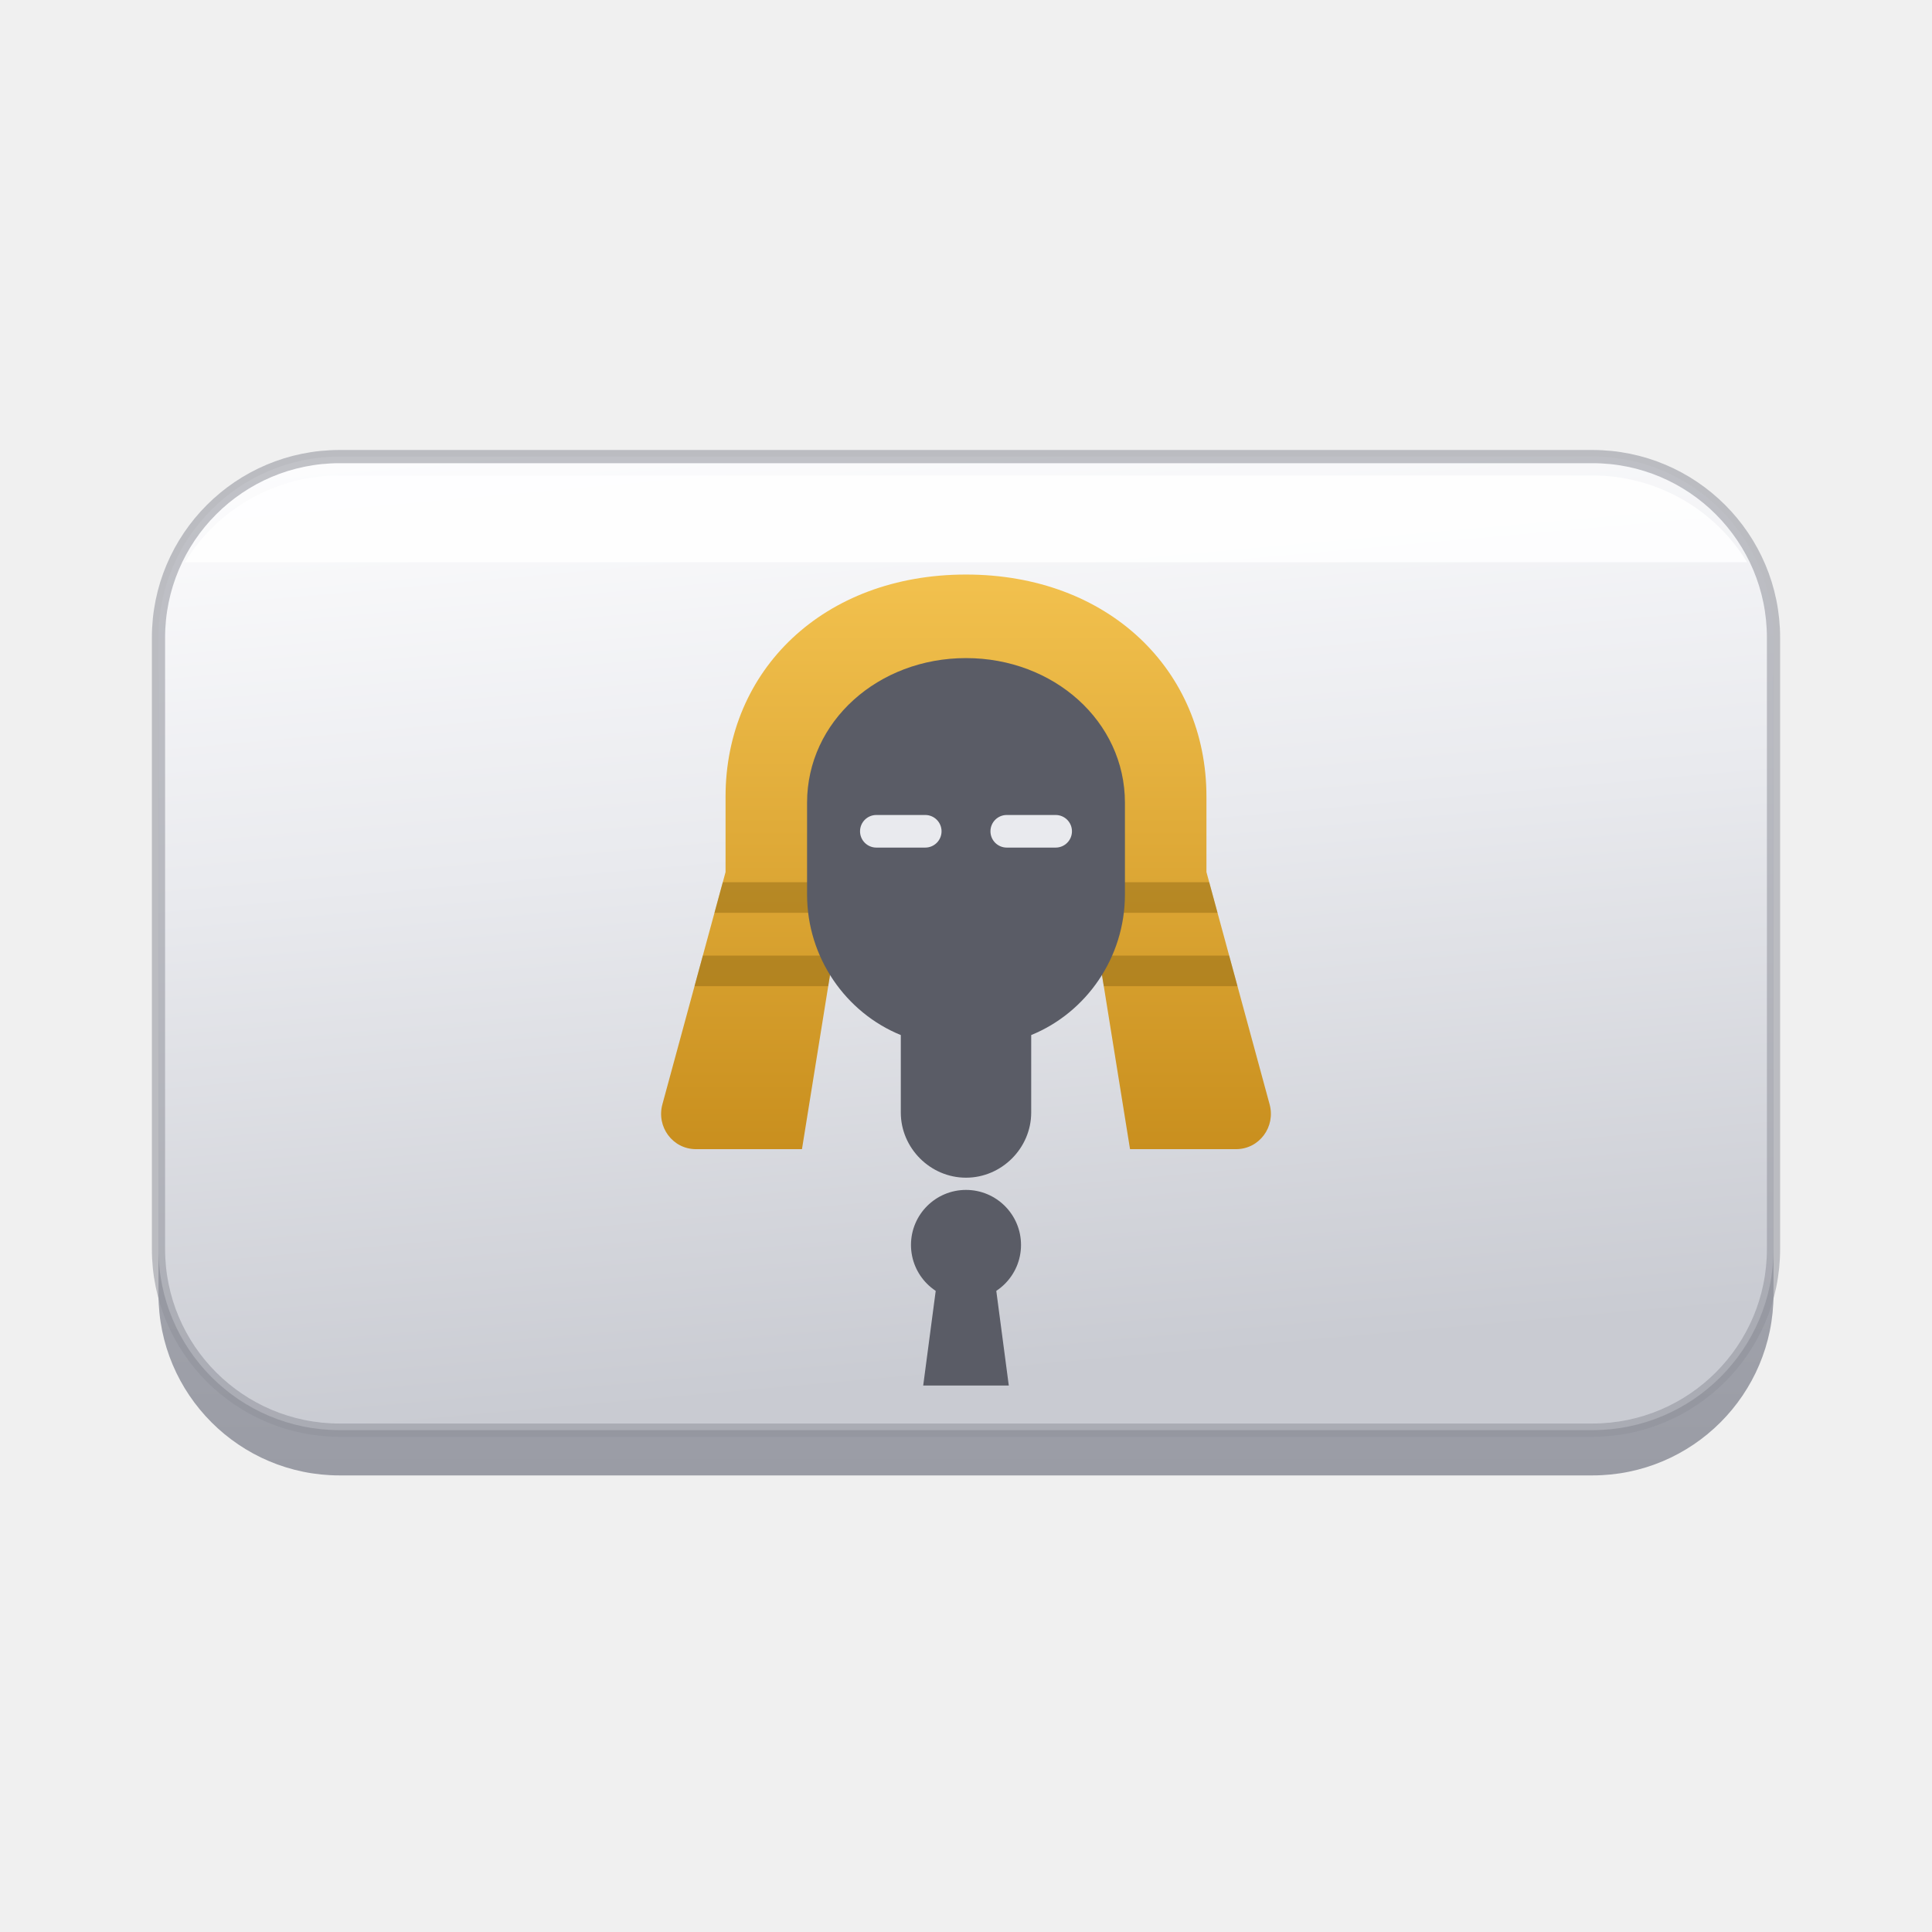
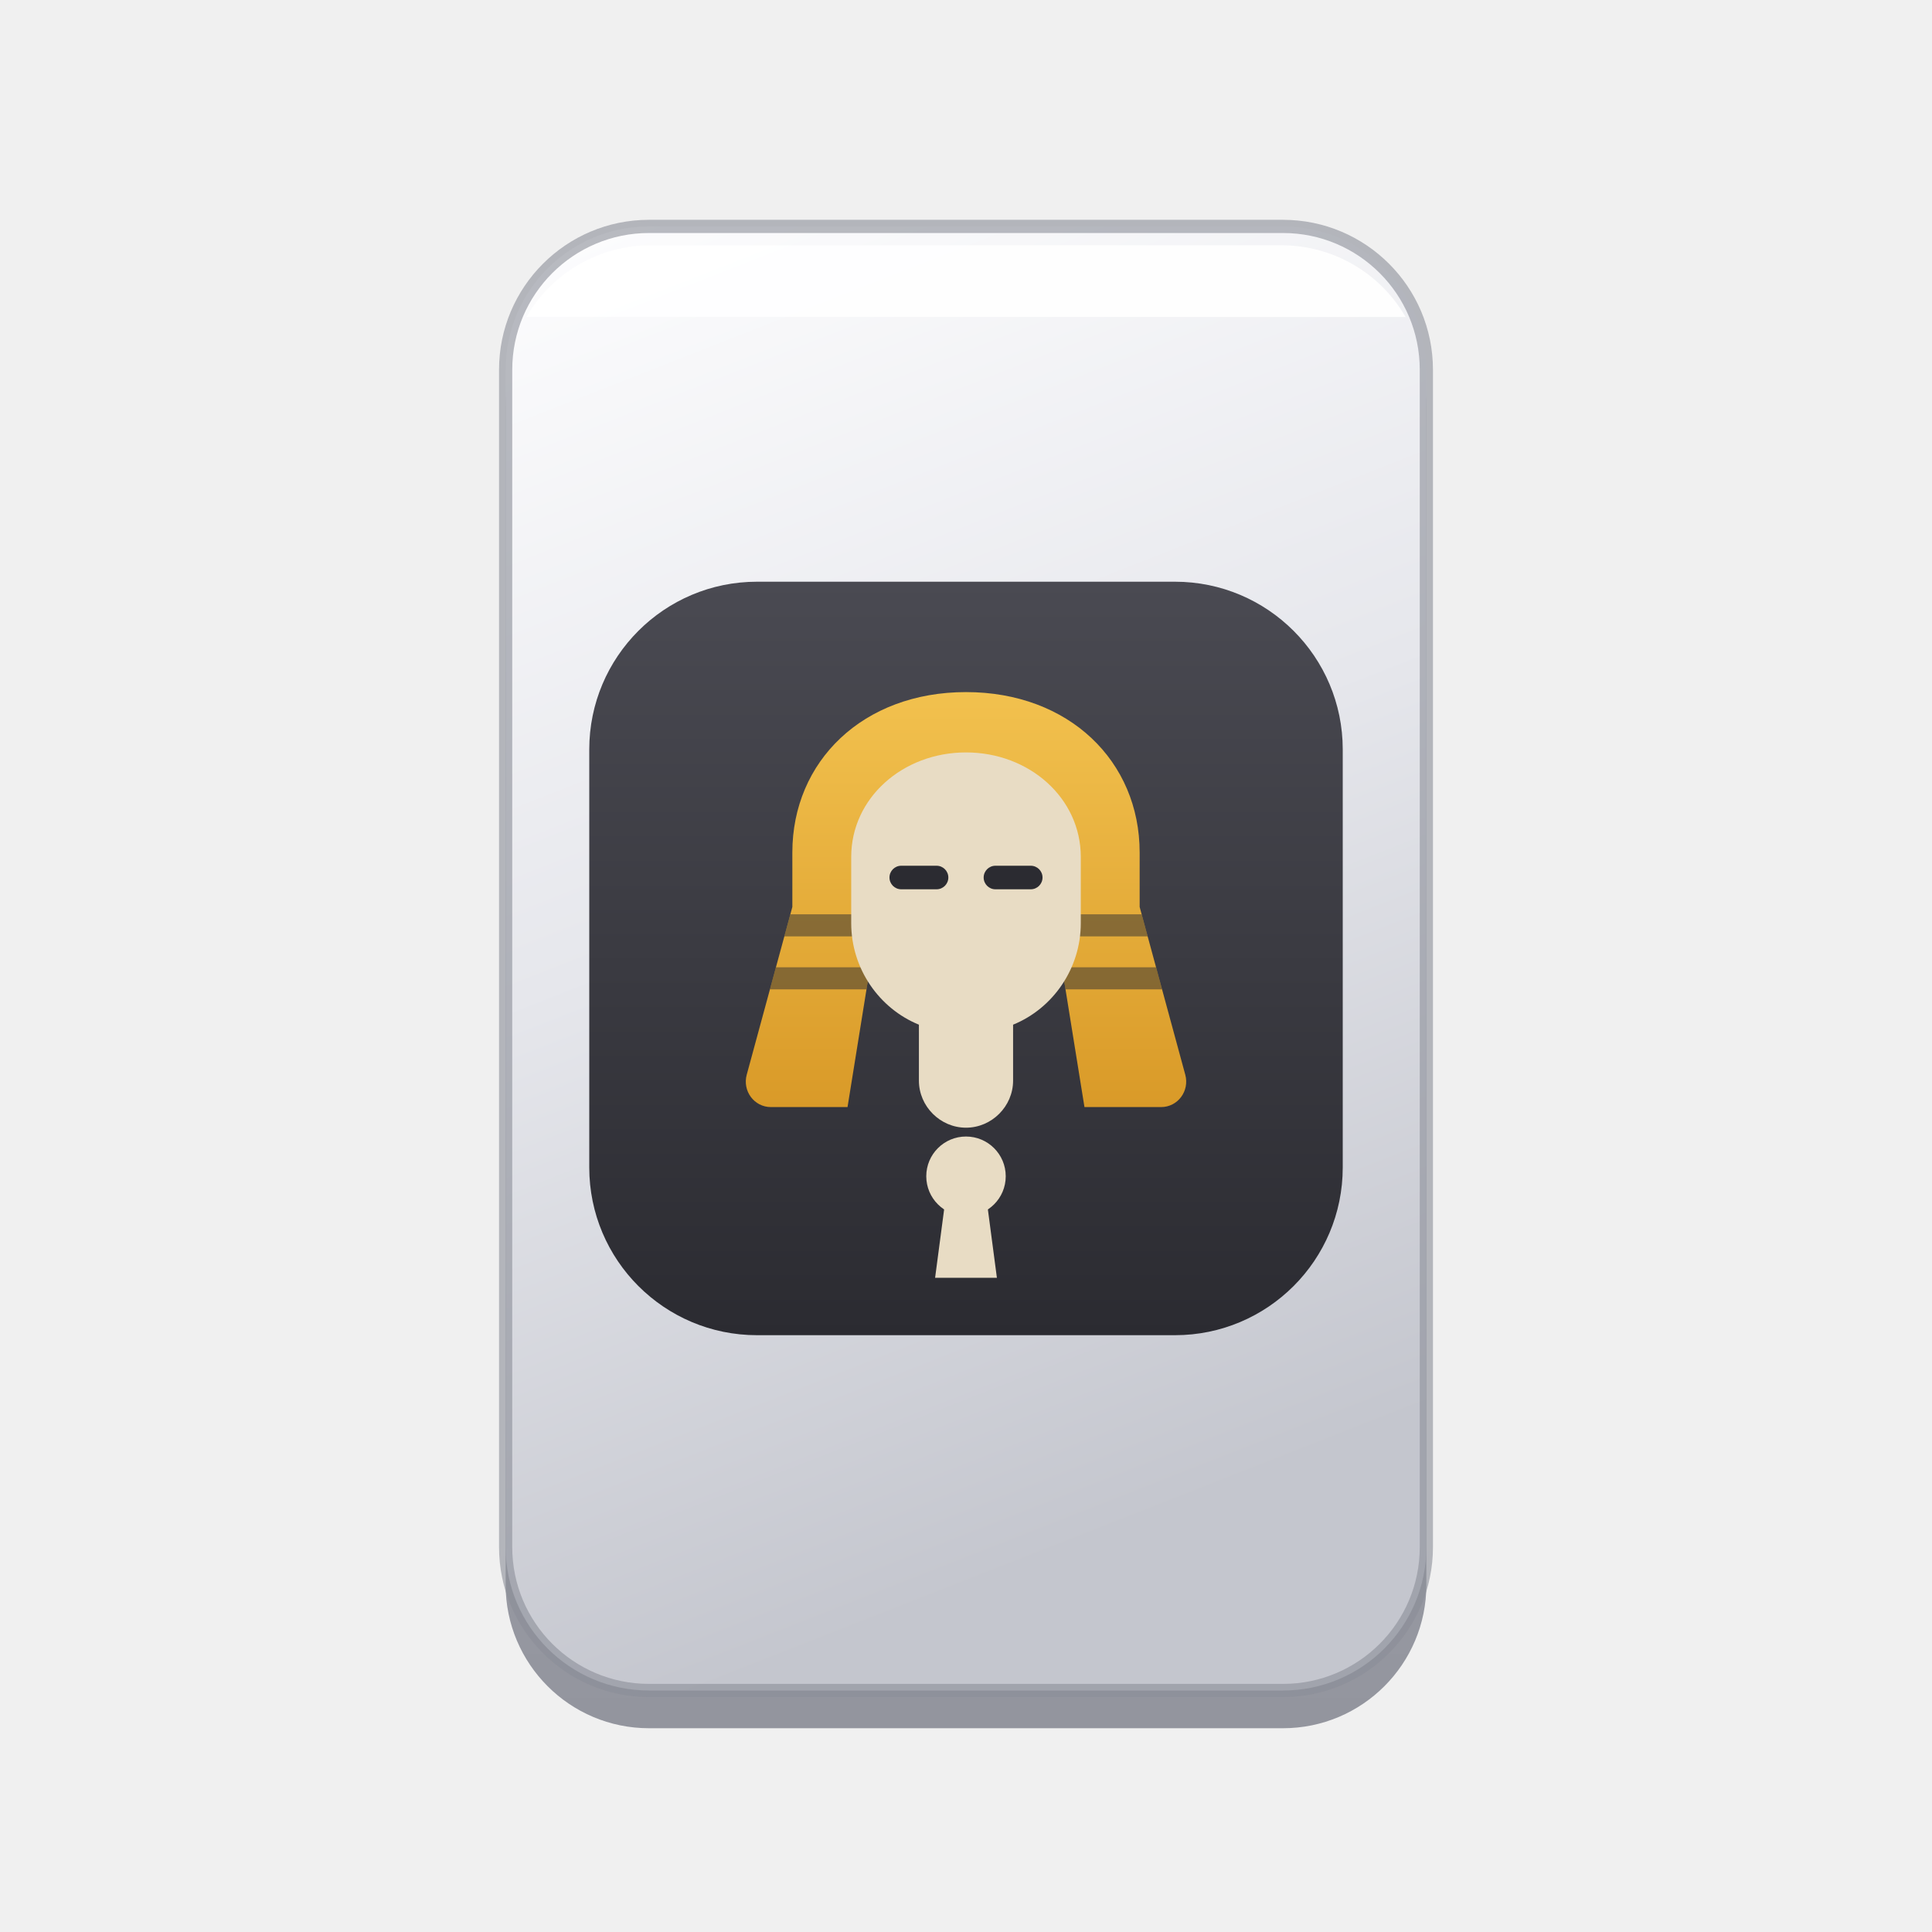
<svg xmlns="http://www.w3.org/2000/svg" viewBox="0 0 1024 1024" width="1024" height="1024">
  <defs>
-     <linearGradient id="metal" x1="0" y1="0" x2="0.15" y2="1">
+     <linearGradient id="metal" x1="0" y1="0" x2="0.25" y2="1">
      <stop offset="0" stop-color="#fdfdfe" />
-       <stop offset="0.45" stop-color="#e9eaee" />
-       <stop offset="1" stop-color="#c9cbd2" />
+       <stop offset="0.5" stop-color="#e6e7ec" />
+       <stop offset="1" stop-color="#c4c6ce" />
    </linearGradient>
    <linearGradient id="canto" x1="0" y1="0" x2="0" y2="1">
-       <stop offset="0" stop-color="#b8bac2" />
-       <stop offset="1" stop-color="#9a9ca5" />
+       <stop offset="0" stop-color="#b4b6bf" />
+       <stop offset="1" stop-color="#93959e" />
+     </linearGradient>
+     <linearGradient id="piedra" x1="0" y1="0" x2="0" y2="1">
+       <stop offset="0" stop-color="#4a4a52" />
+       <stop offset="1" stop-color="#2b2b31" />
    </linearGradient>
    <linearGradient id="oro" x1="0" y1="0" x2="0" y2="1">
      <stop offset="0" stop-color="#f2c14e" />
-       <stop offset="1" stop-color="#c98f1e" />
+       <stop offset="1" stop-color="#d99a28" />
    </linearGradient>
    <path id="tocado" d="M512 150c-140 0-236 94-236 218v74l-62 228c-6 22 10 44 33 44h104l38-236h246l38 236h104c23 0 39-22 33-44l-62-228v-74c0-124-96-218-236-218z" />
    <clipPath id="soloTocado">
      <use href="#tocado" />
    </clipPath>
  </defs>
  <g>
-     <rect x="84" y="266" width="856" height="516" rx="96" fill="url(#canto)" />
-     <rect x="84" y="242" width="856" height="516" rx="96" fill="url(#metal)" />
-     <path d="M180 252h664a96 96 0 0 1 82 46H98a96 96 0 0 1 82-46z" fill="#ffffff" opacity="0.85" />
-     <rect x="84" y="242" width="856" height="516" rx="96" fill="none" stroke="#8f919b" stroke-width="7" opacity="0.55" />
-     <g transform="translate(512 500) scale(0.54) translate(-512 -512)">
+     <rect x="268" y="140" width="488" height="776" rx="76" fill="url(#canto)" />
+     <rect x="268" y="120" width="488" height="776" rx="76" fill="url(#metal)" />
+     <path d="M344 130h336a76 76 0 0 1 65 38H279a76 76 0 0 1 65-38z" fill="#ffffff" opacity="0.9" />
+     <rect x="268" y="120" width="488" height="776" rx="76" fill="none" stroke="#8b8d97" stroke-width="7" opacity="0.6" />
+     <g transform="translate(512 508) scale(0.39) translate(-512 -512)">
+       <rect width="1024" height="1024" rx="228" fill="url(#piedra)" />
      <use href="#tocado" fill="url(#oro)" />
-       <g clip-path="url(#soloTocado)" fill="#8a6412" opacity="0.45">
+       <g clip-path="url(#soloTocado)" fill="#2b2b31" opacity="0.5">
        <rect x="180" y="452" width="680" height="30" />
        <rect x="180" y="524" width="680" height="30" />
      </g>
-       <path d="M512 232c-86 0-156 62-156 142v90c0 62 38 116 92 138v76c0 35 29 64 64 64s64-29 64-64v-76c54-22 92-76 92-138v-90c0-80-70-142-156-142z" fill="#5a5c66" />
-       <g fill="#e9eaee">
+       <path d="M512 232c-86 0-156 62-156 142v90c0 62 38 116 92 138v76c0 35 29 64 64 64s64-29 64-64v-76c54-22 92-76 92-138v-90c0-80-70-142-156-142z" fill="#e8dcc4" />
+       <g fill="#2b2b31">
        <rect x="408" y="386" width="80" height="32" rx="16" />
        <rect x="536" y="386" width="80" height="32" rx="16" />
      </g>
-       <g fill="#5a5c66">
+       <g fill="#e8dcc4">
        <circle cx="512" cy="808" r="54" />
        <path d="M484 840h56l14 106H470z" />
      </g>
    </g>
  </g>
</svg>
